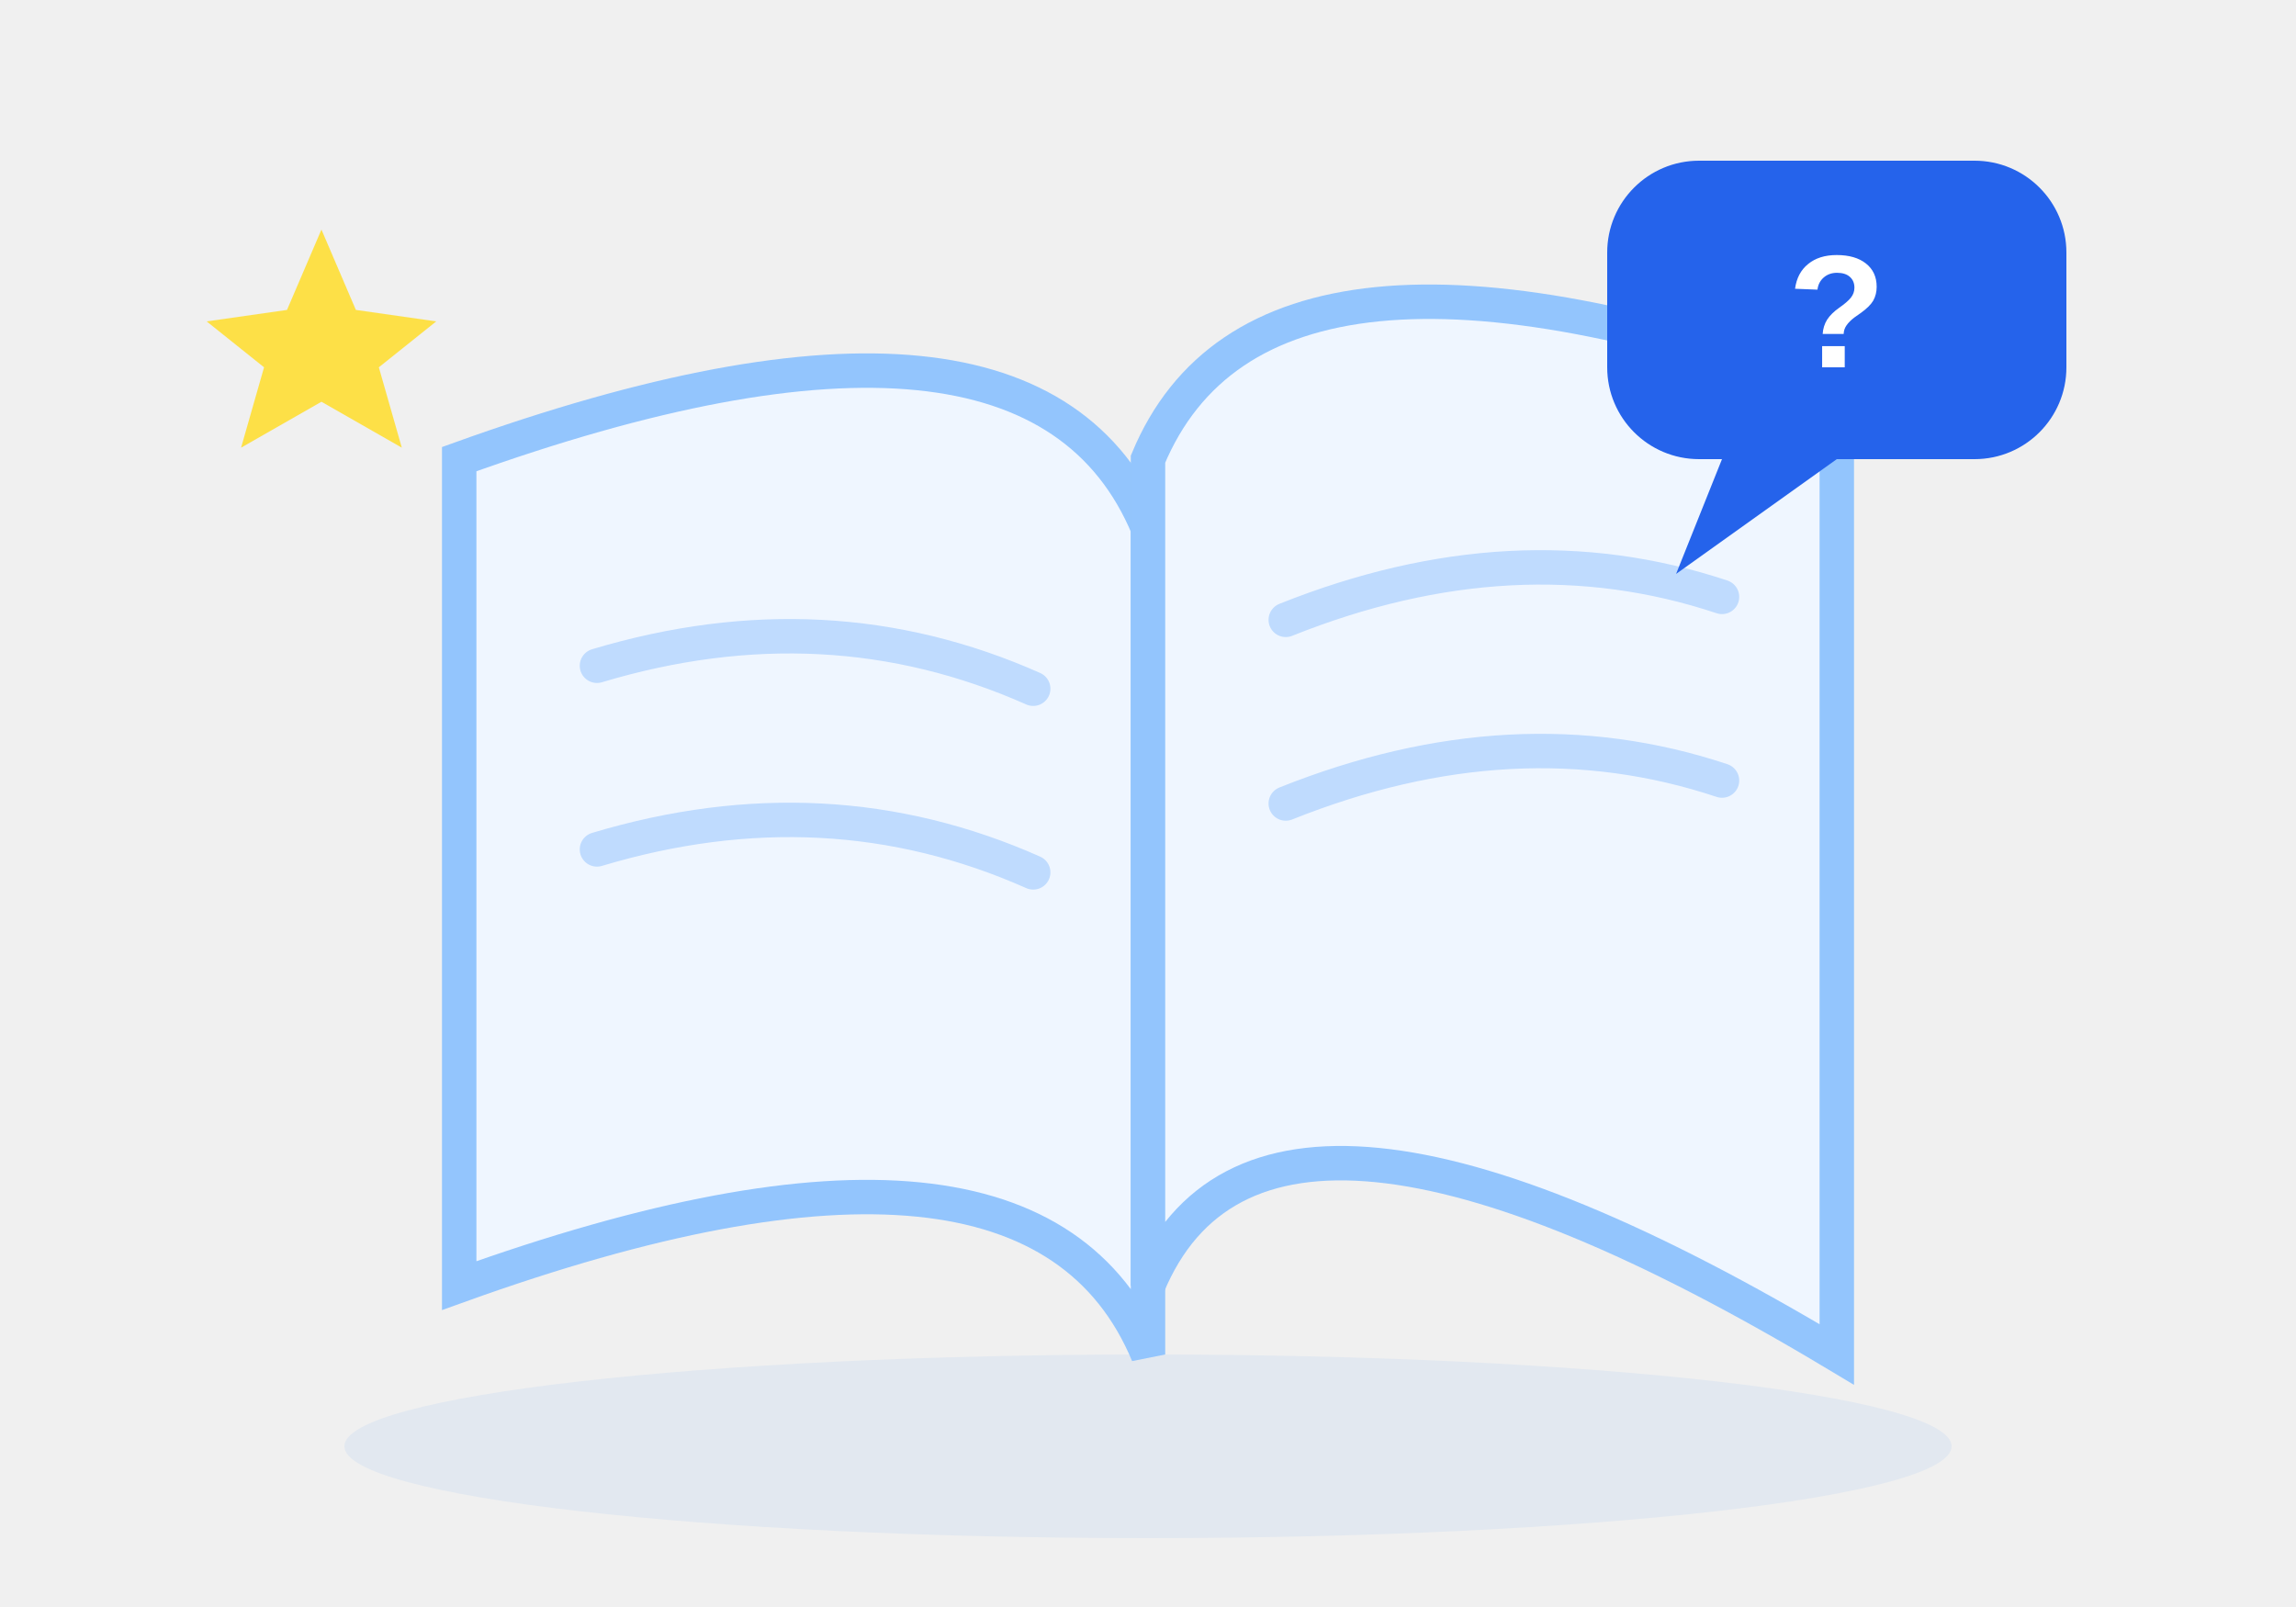
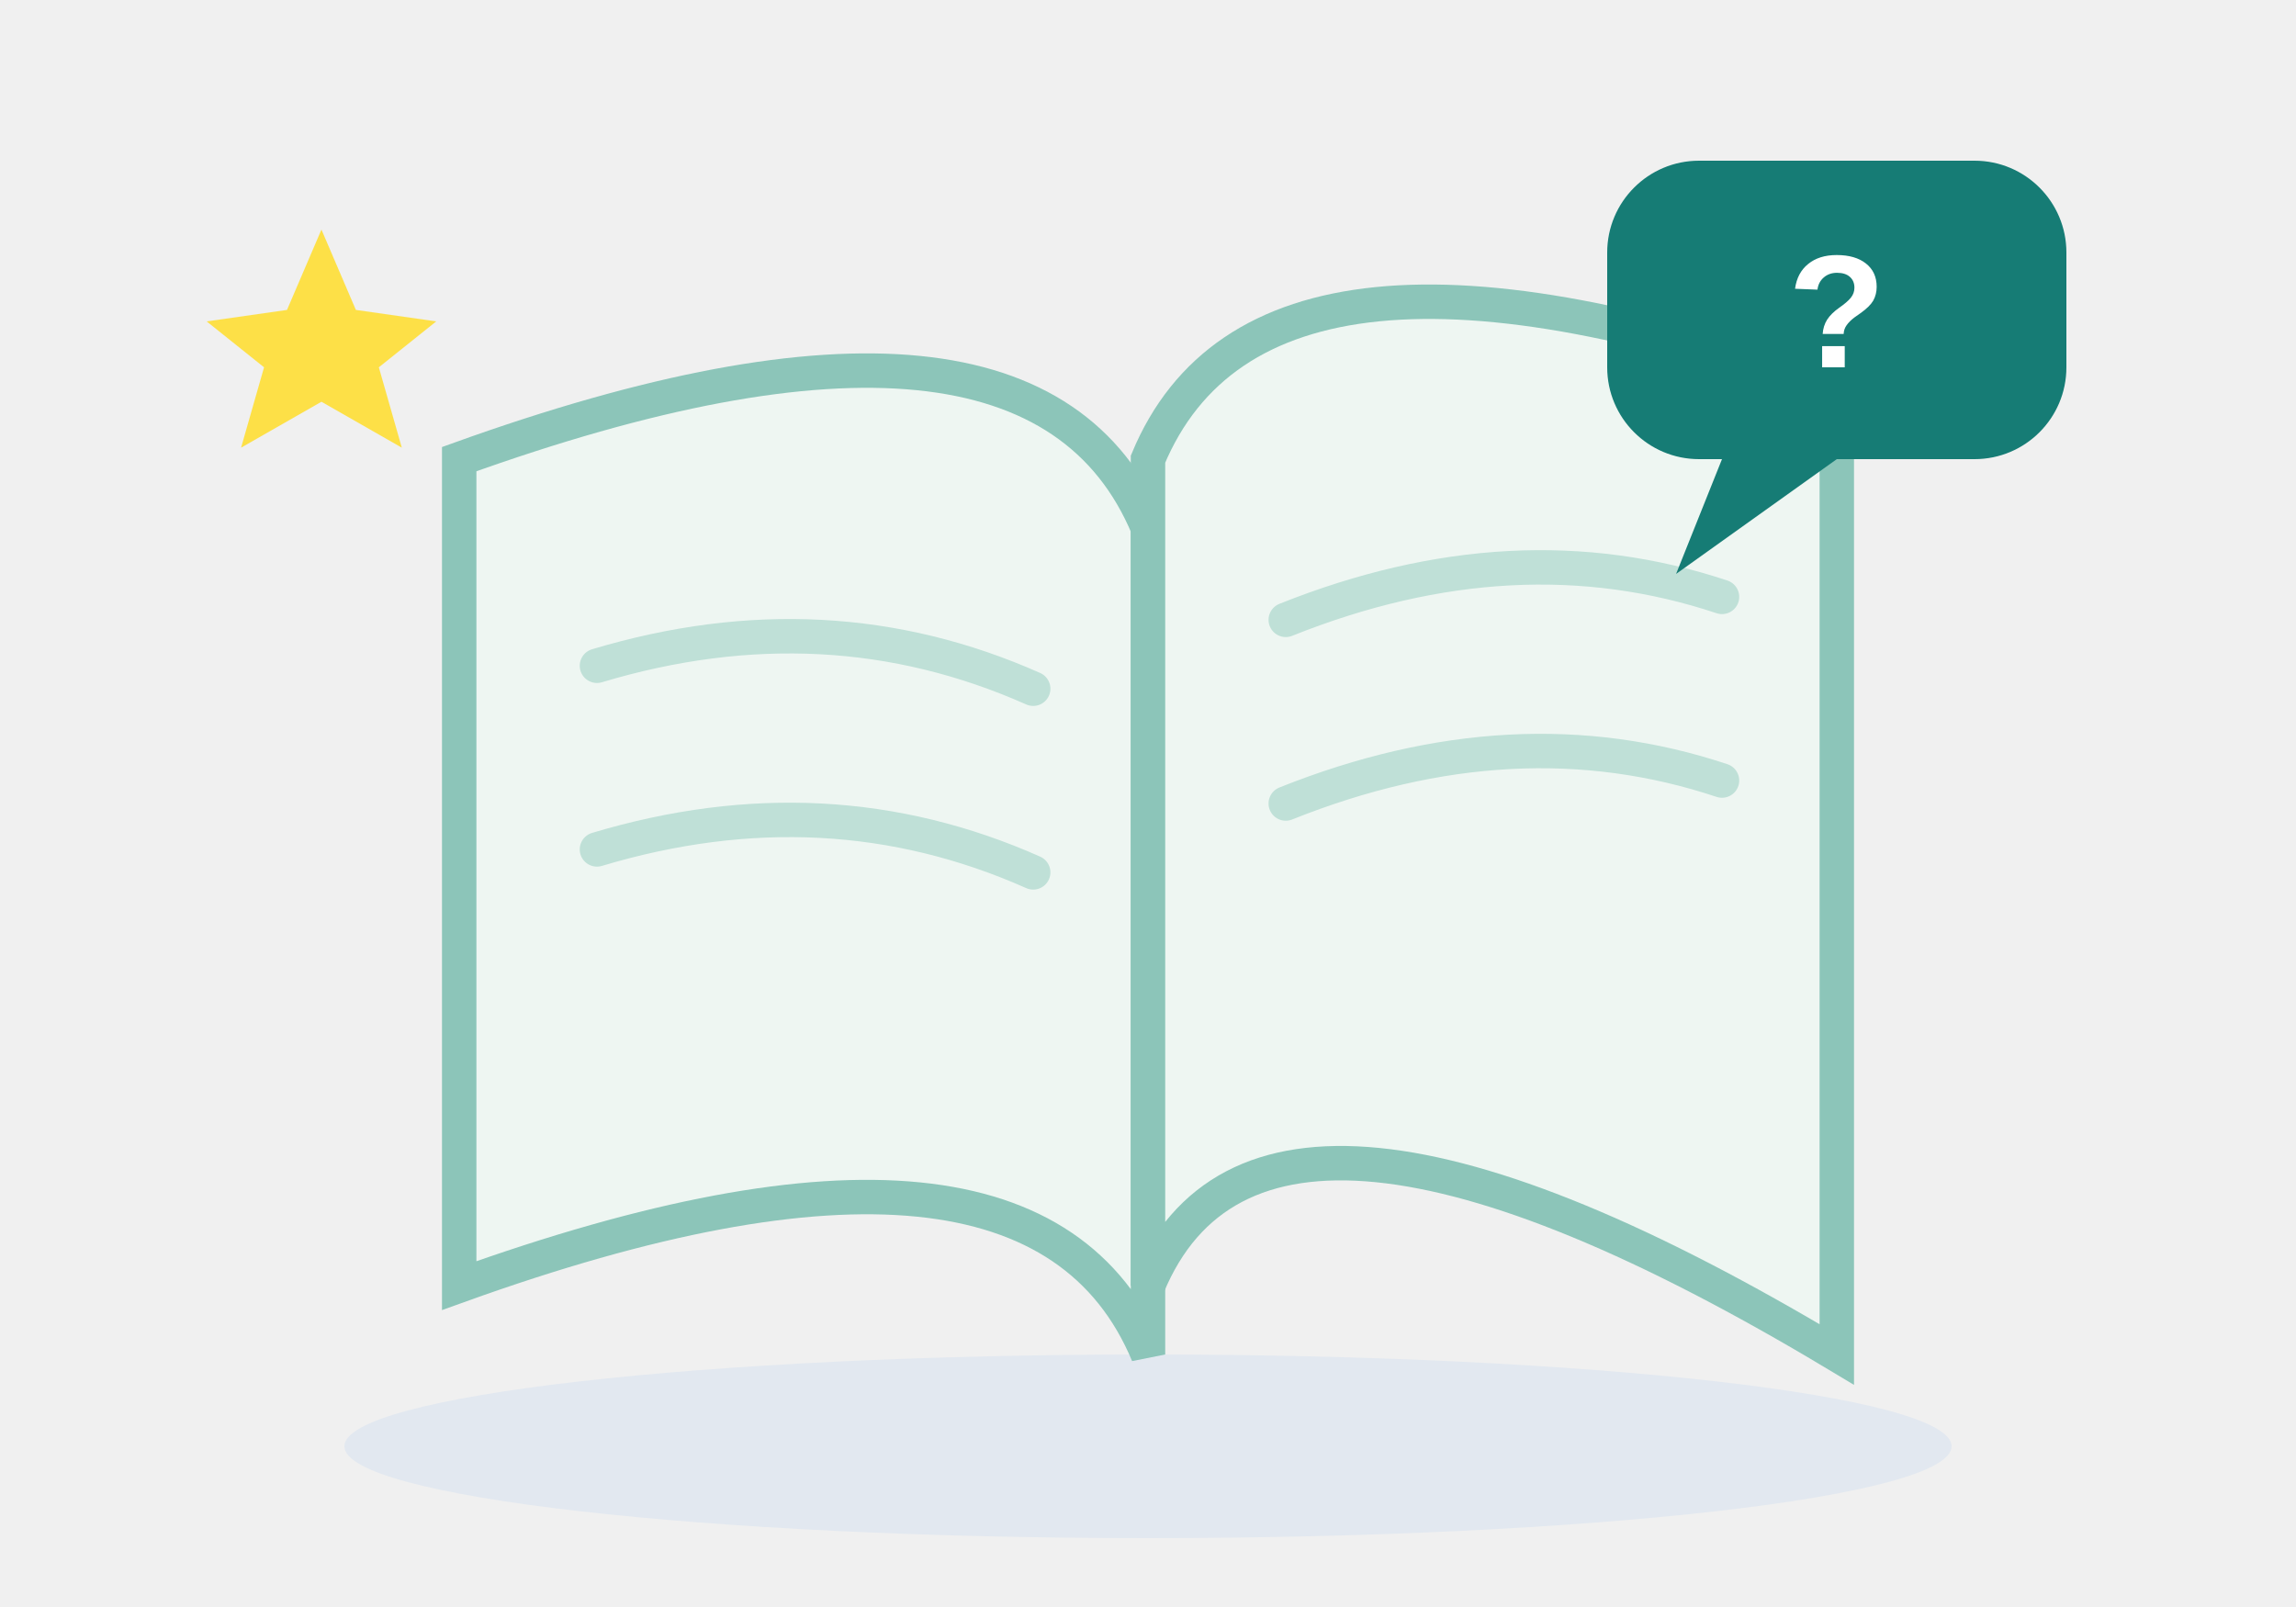
<svg xmlns="http://www.w3.org/2000/svg" viewBox="0 0 200 140" role="img" aria-label="Chưa có dữ liệu">
  <ellipse cx="100" cy="126" rx="70" ry="8" fill="#e2e8f0" />
-   <path d="M40 40 q50 -18 60 6 v72 q-10 -24 -60 -6z" fill="#eff6ff" stroke="#93c5fd" stroke-width="3" />
-   <path d="M160 40 q-50 -18 -60 6 v72 q10 -24 60 6z" fill="#eff6ff" stroke="#93c5fd" stroke-width="3" transform="translate(0 -6)" />
-   <g fill="none" stroke="#bfdbfe" stroke-width="3" stroke-linecap="round">
+   <path d="M40 40 q50 -18 60 6 v72 q-10 -24 -60 -6z" fill="#eef6f2" stroke="#8cc5b9" stroke-width="3" />
+   <path d="M160 40 q-50 -18 -60 6 v72 q10 -24 60 6z" fill="#eef6f2" stroke="#8cc5b9" stroke-width="3" transform="translate(0 -6)" />
+   <g fill="none" stroke="#bfe0d7" stroke-width="3" stroke-linecap="round">
    <path d="M52 58 q20 -6 38 2" />
    <path d="M52 74 q20 -6 38 2" />
    <path d="M112 54 q20 -8 38 -2" />
    <path d="M112 70 q20 -8 38 -2" />
  </g>
  <g transform="translate(140 14)">
-     <rect width="40" height="26" rx="8" fill="#2563eb" />
-     <path d="M10 26 l-4 10 l14 -10z" fill="#2563eb" />
+     <rect width="40" height="26" rx="8" fill="#167c75" />
+     <path d="M10 26 l-4 10 l14 -10z" fill="#167c75" />
    <text x="20" y="18" text-anchor="middle" font-family="Segoe UI, Arial, sans-serif" font-size="14" font-weight="700" fill="#fff">?</text>
  </g>
  <path d="M28 20 l3 7 l7 1 l-5 4 l2 7 l-7 -4 l-7 4 l2 -7 l-5 -4 l7 -1z" fill="#fde047" />
</svg>
